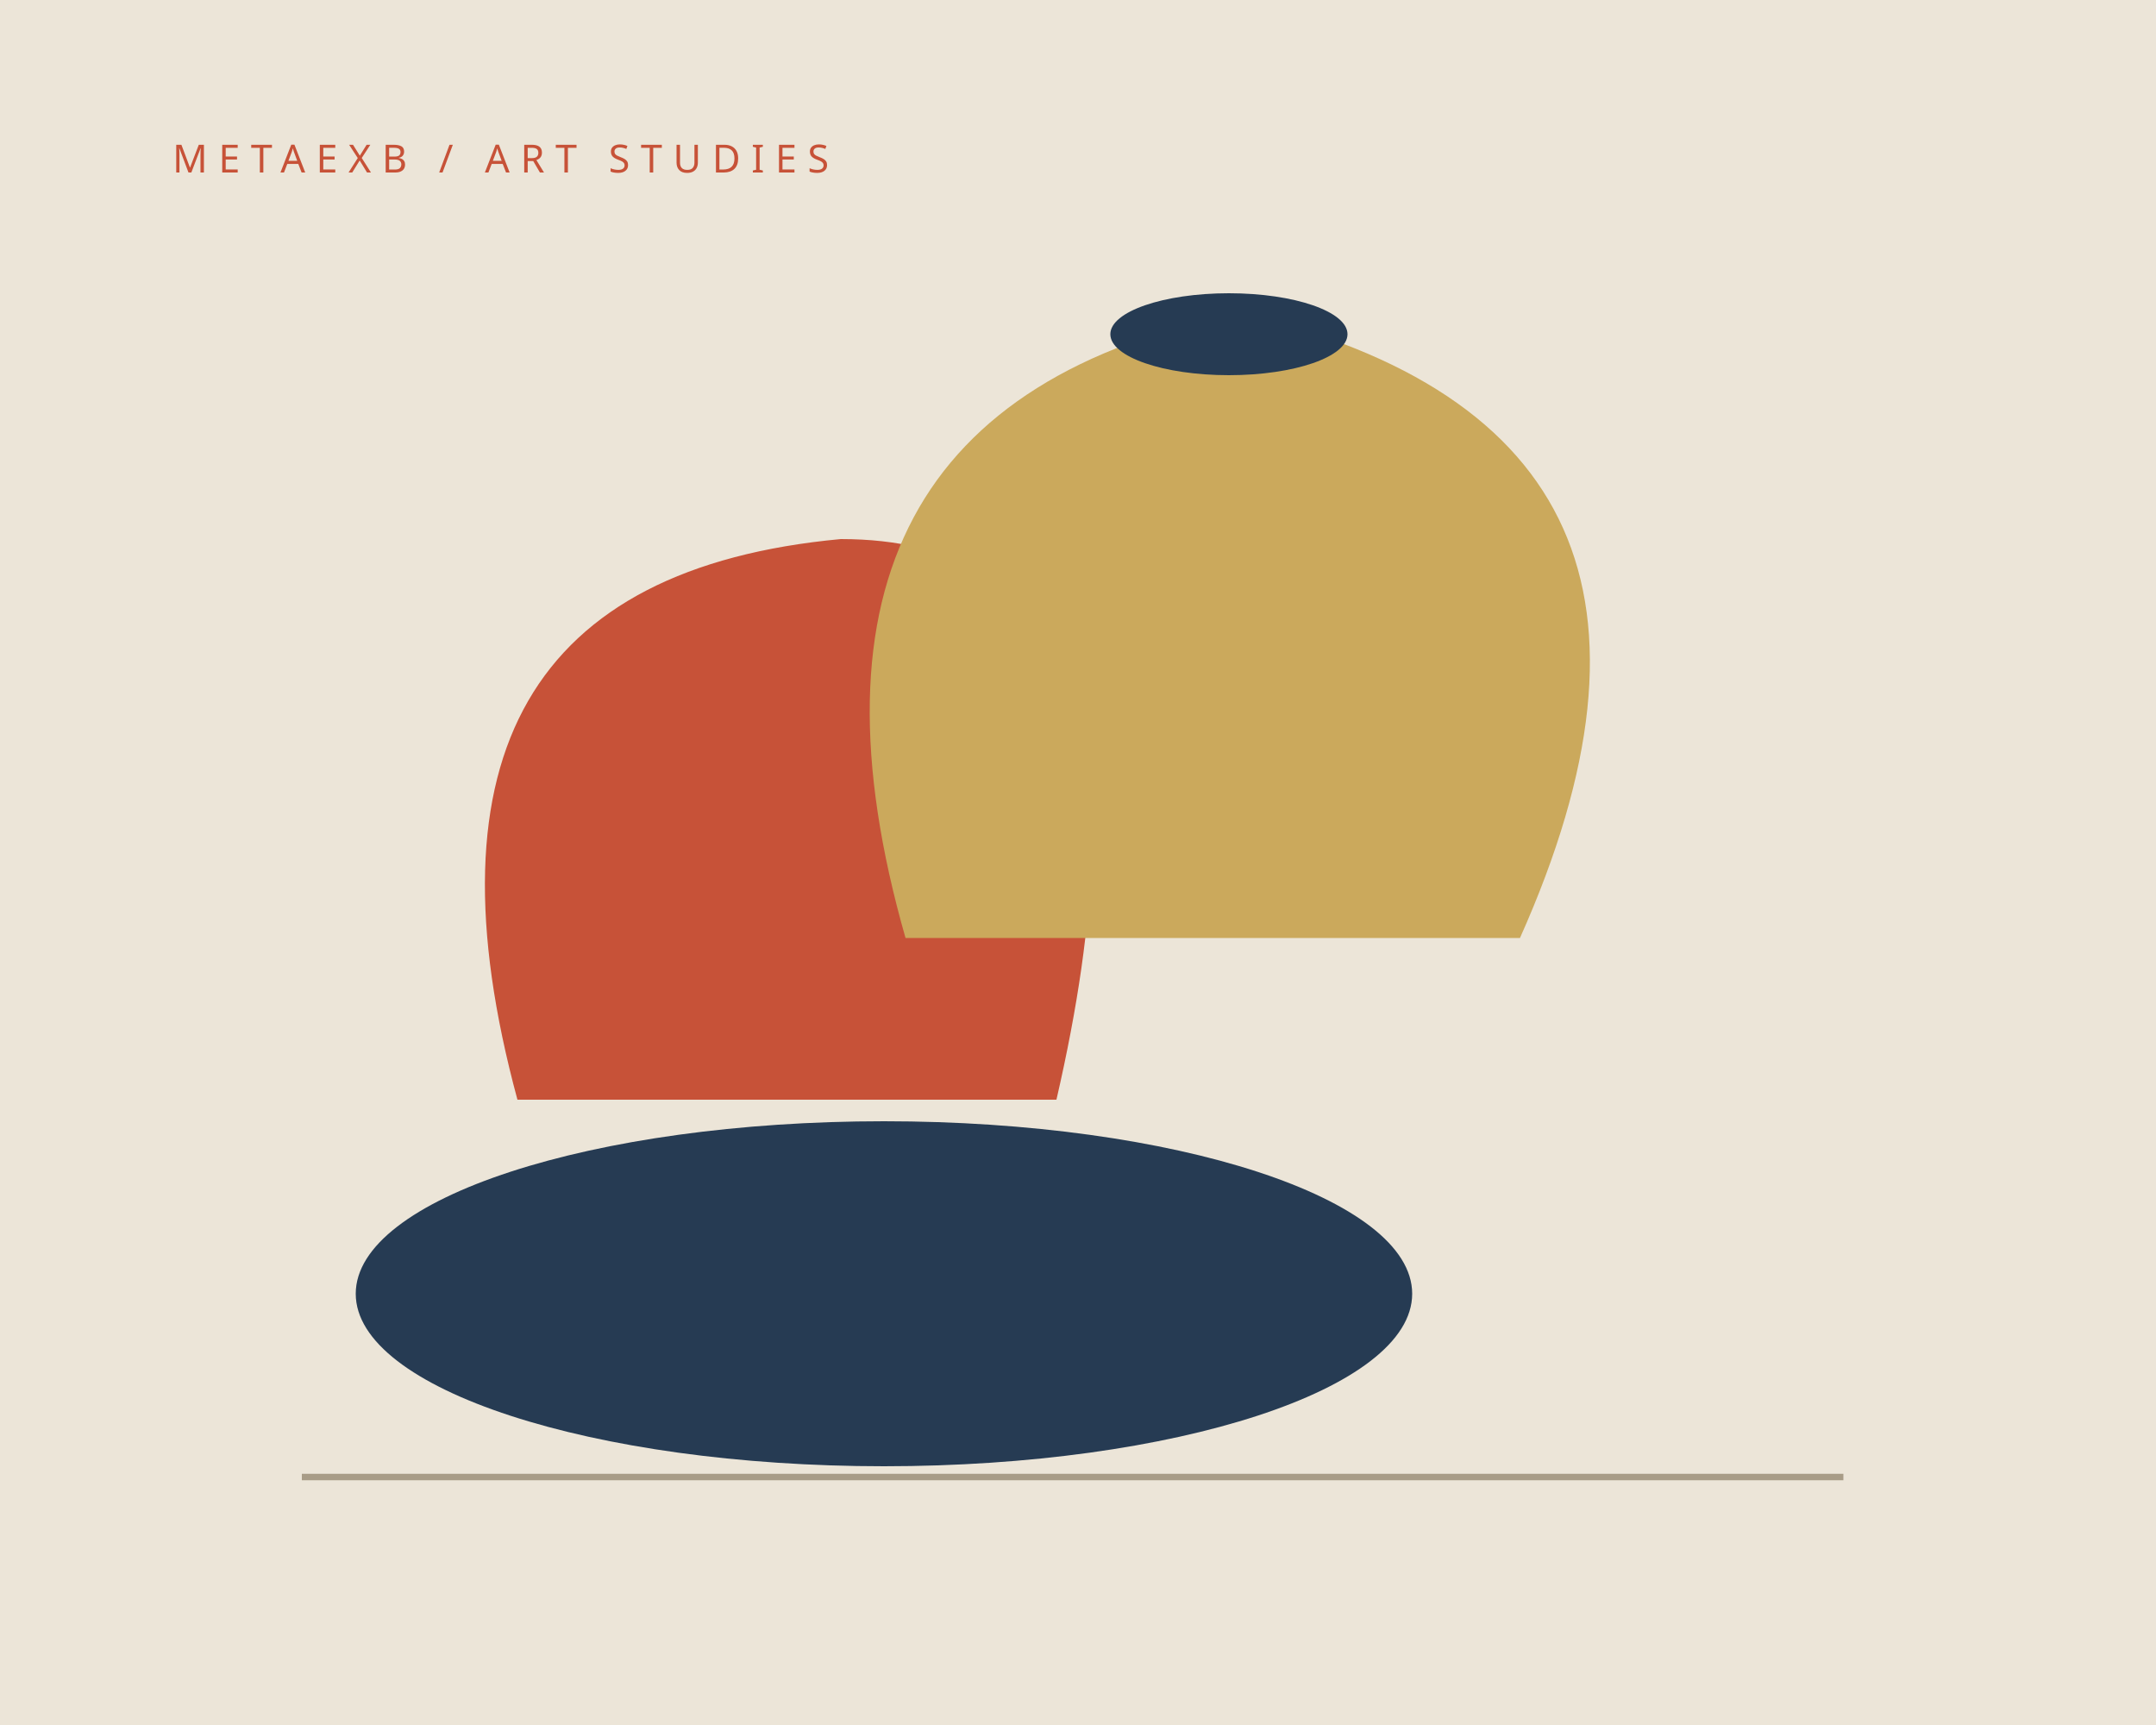
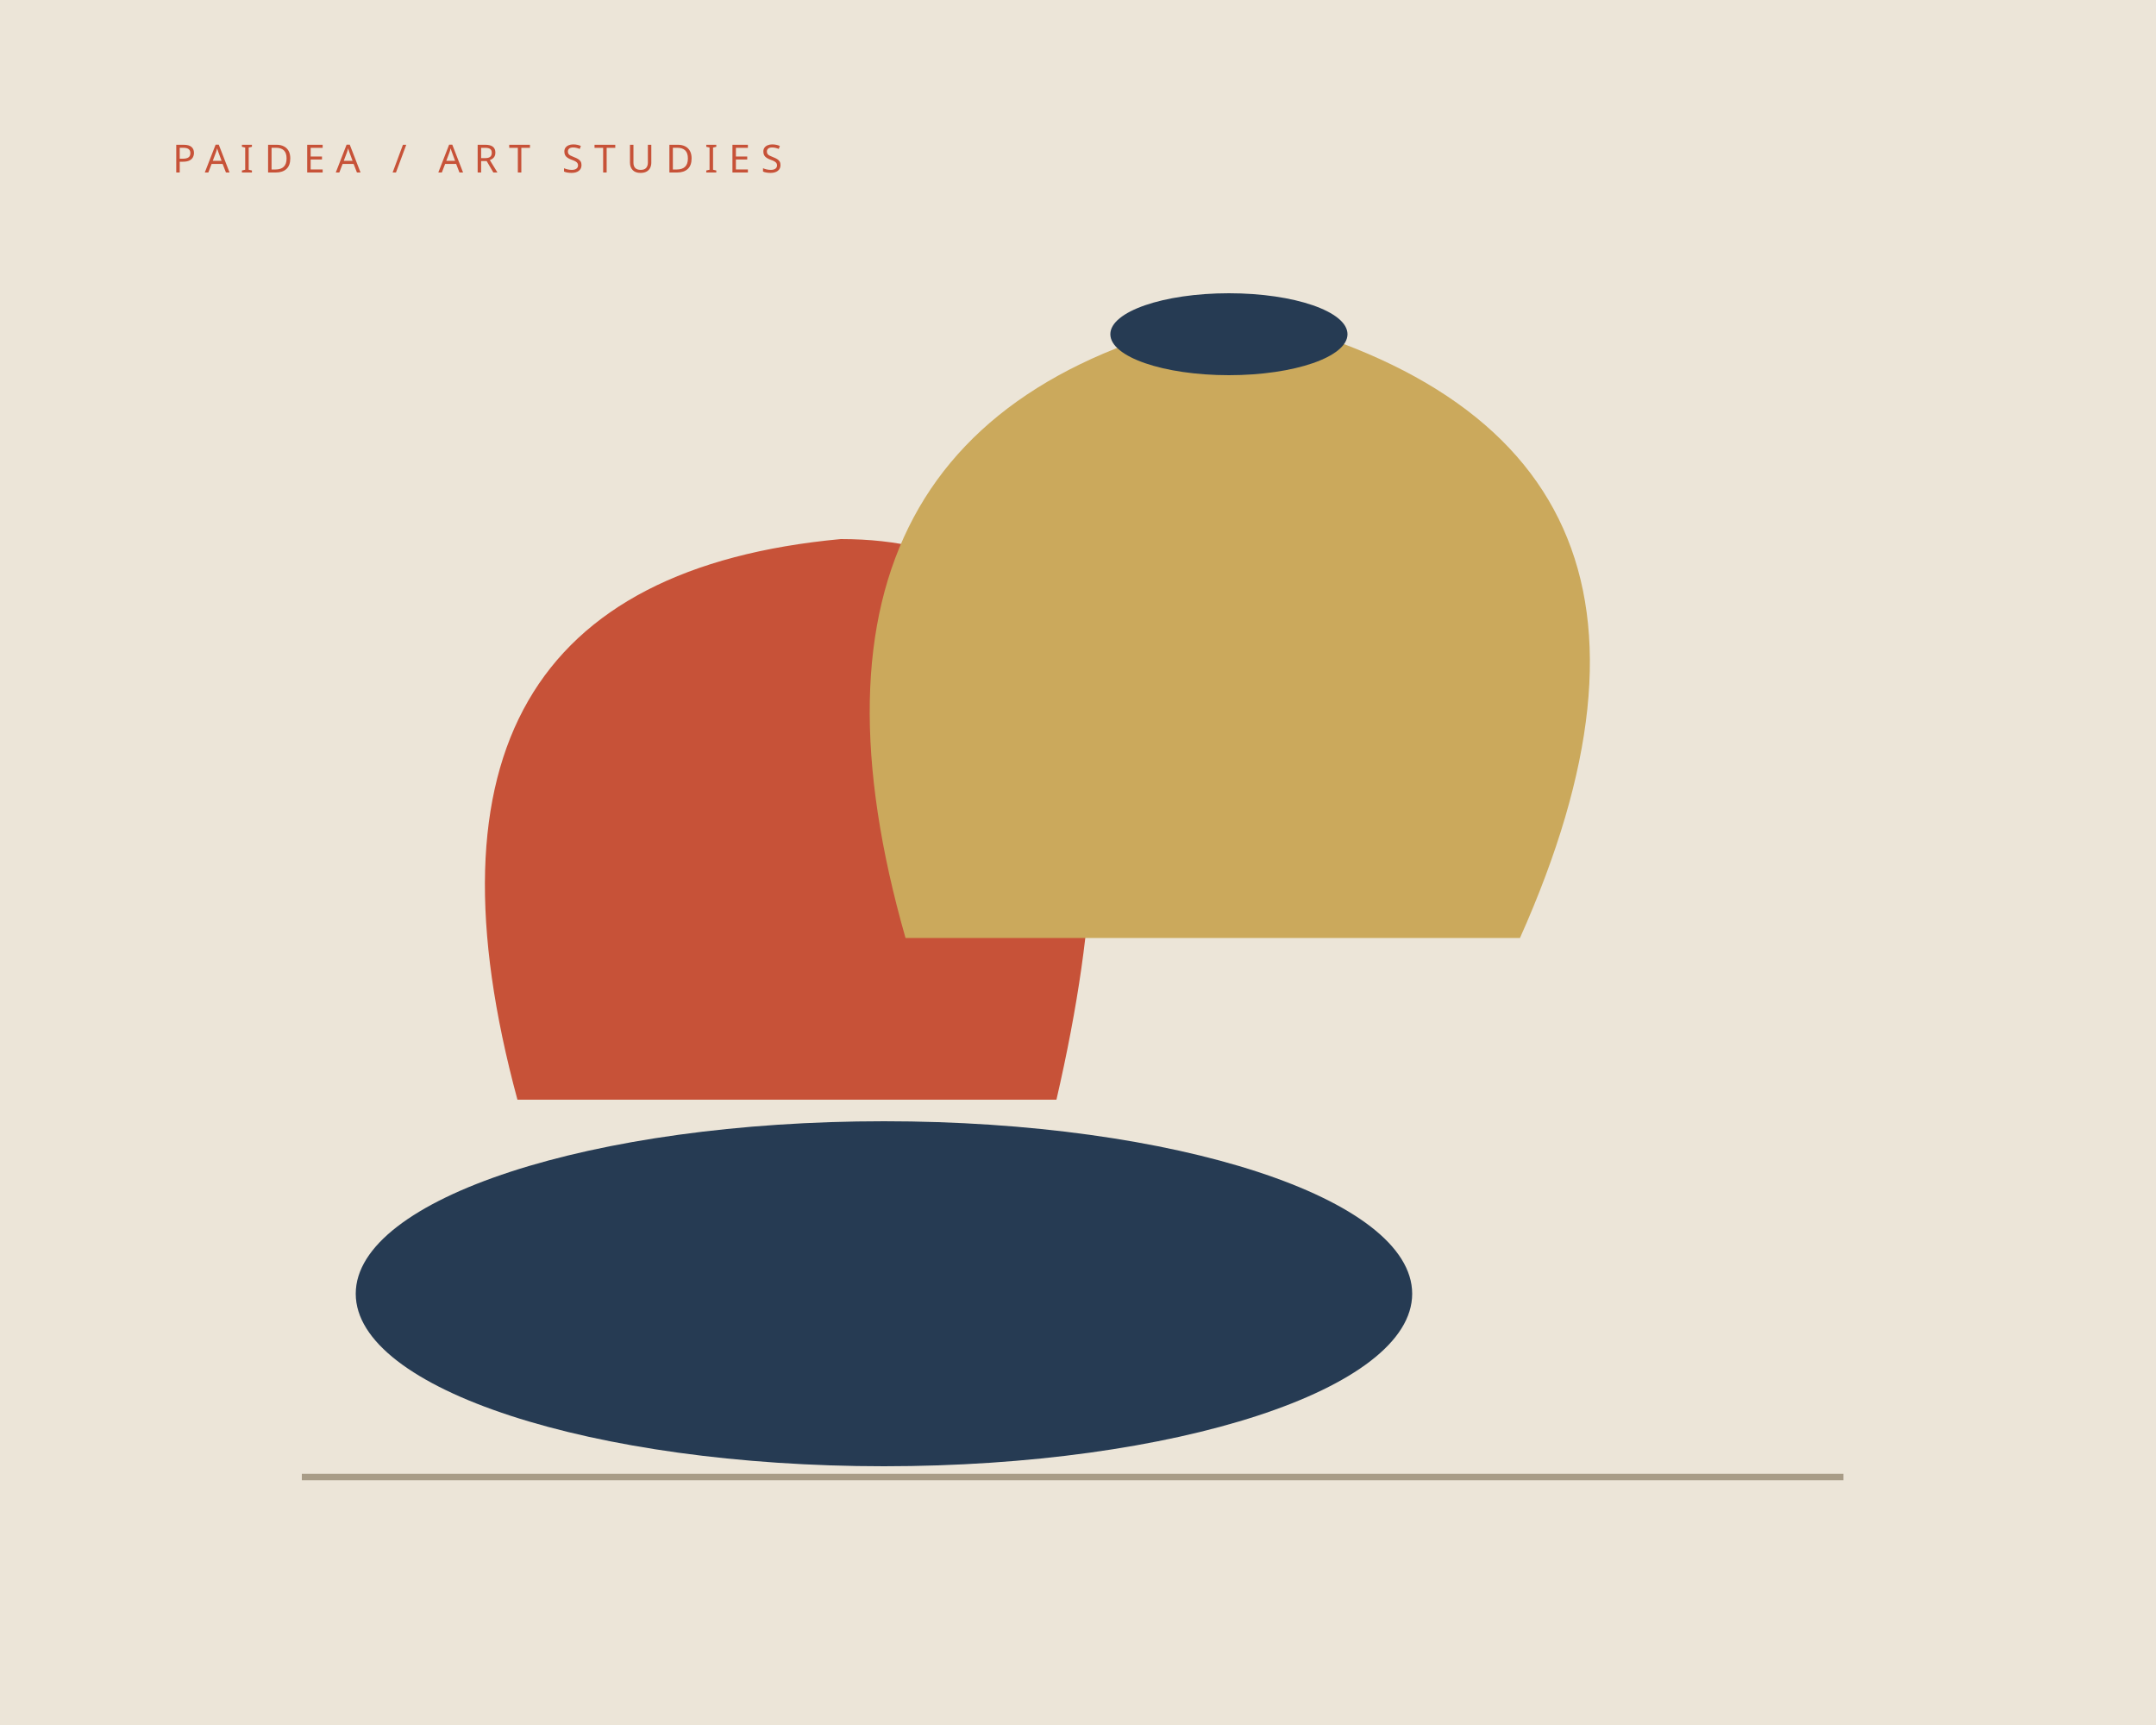
<svg xmlns="http://www.w3.org/2000/svg" width="1000" height="800" viewBox="0 0 1000 800">
  <rect width="1000" height="800" fill="#ece5d8" />
-   <text x="80" y="80" font-family="sans-serif" font-size="18" letter-spacing="5" fill="#c75238">METAEXB / ART STUDIES</text>
+   <text x="80" y="80" font-family="sans-serif" font-size="18" letter-spacing="5" fill="#c75238">PAIDEA / ART STUDIES</text>
  <ellipse cx="410" cy="600" rx="245" ry="80" fill="#263b53" />
  <path d="M240 510Q175 270 390 250Q550 250 490 510Z" fill="#c75238" />
  <path d="M420 435Q350 190 575 145Q810 200 705 435Z" fill="#cba95c" />
  <ellipse cx="570" cy="155" rx="55" ry="19" fill="#263b53" />
  <path d="M140 685H855" stroke="#a89c87" stroke-width="3" />
</svg>
